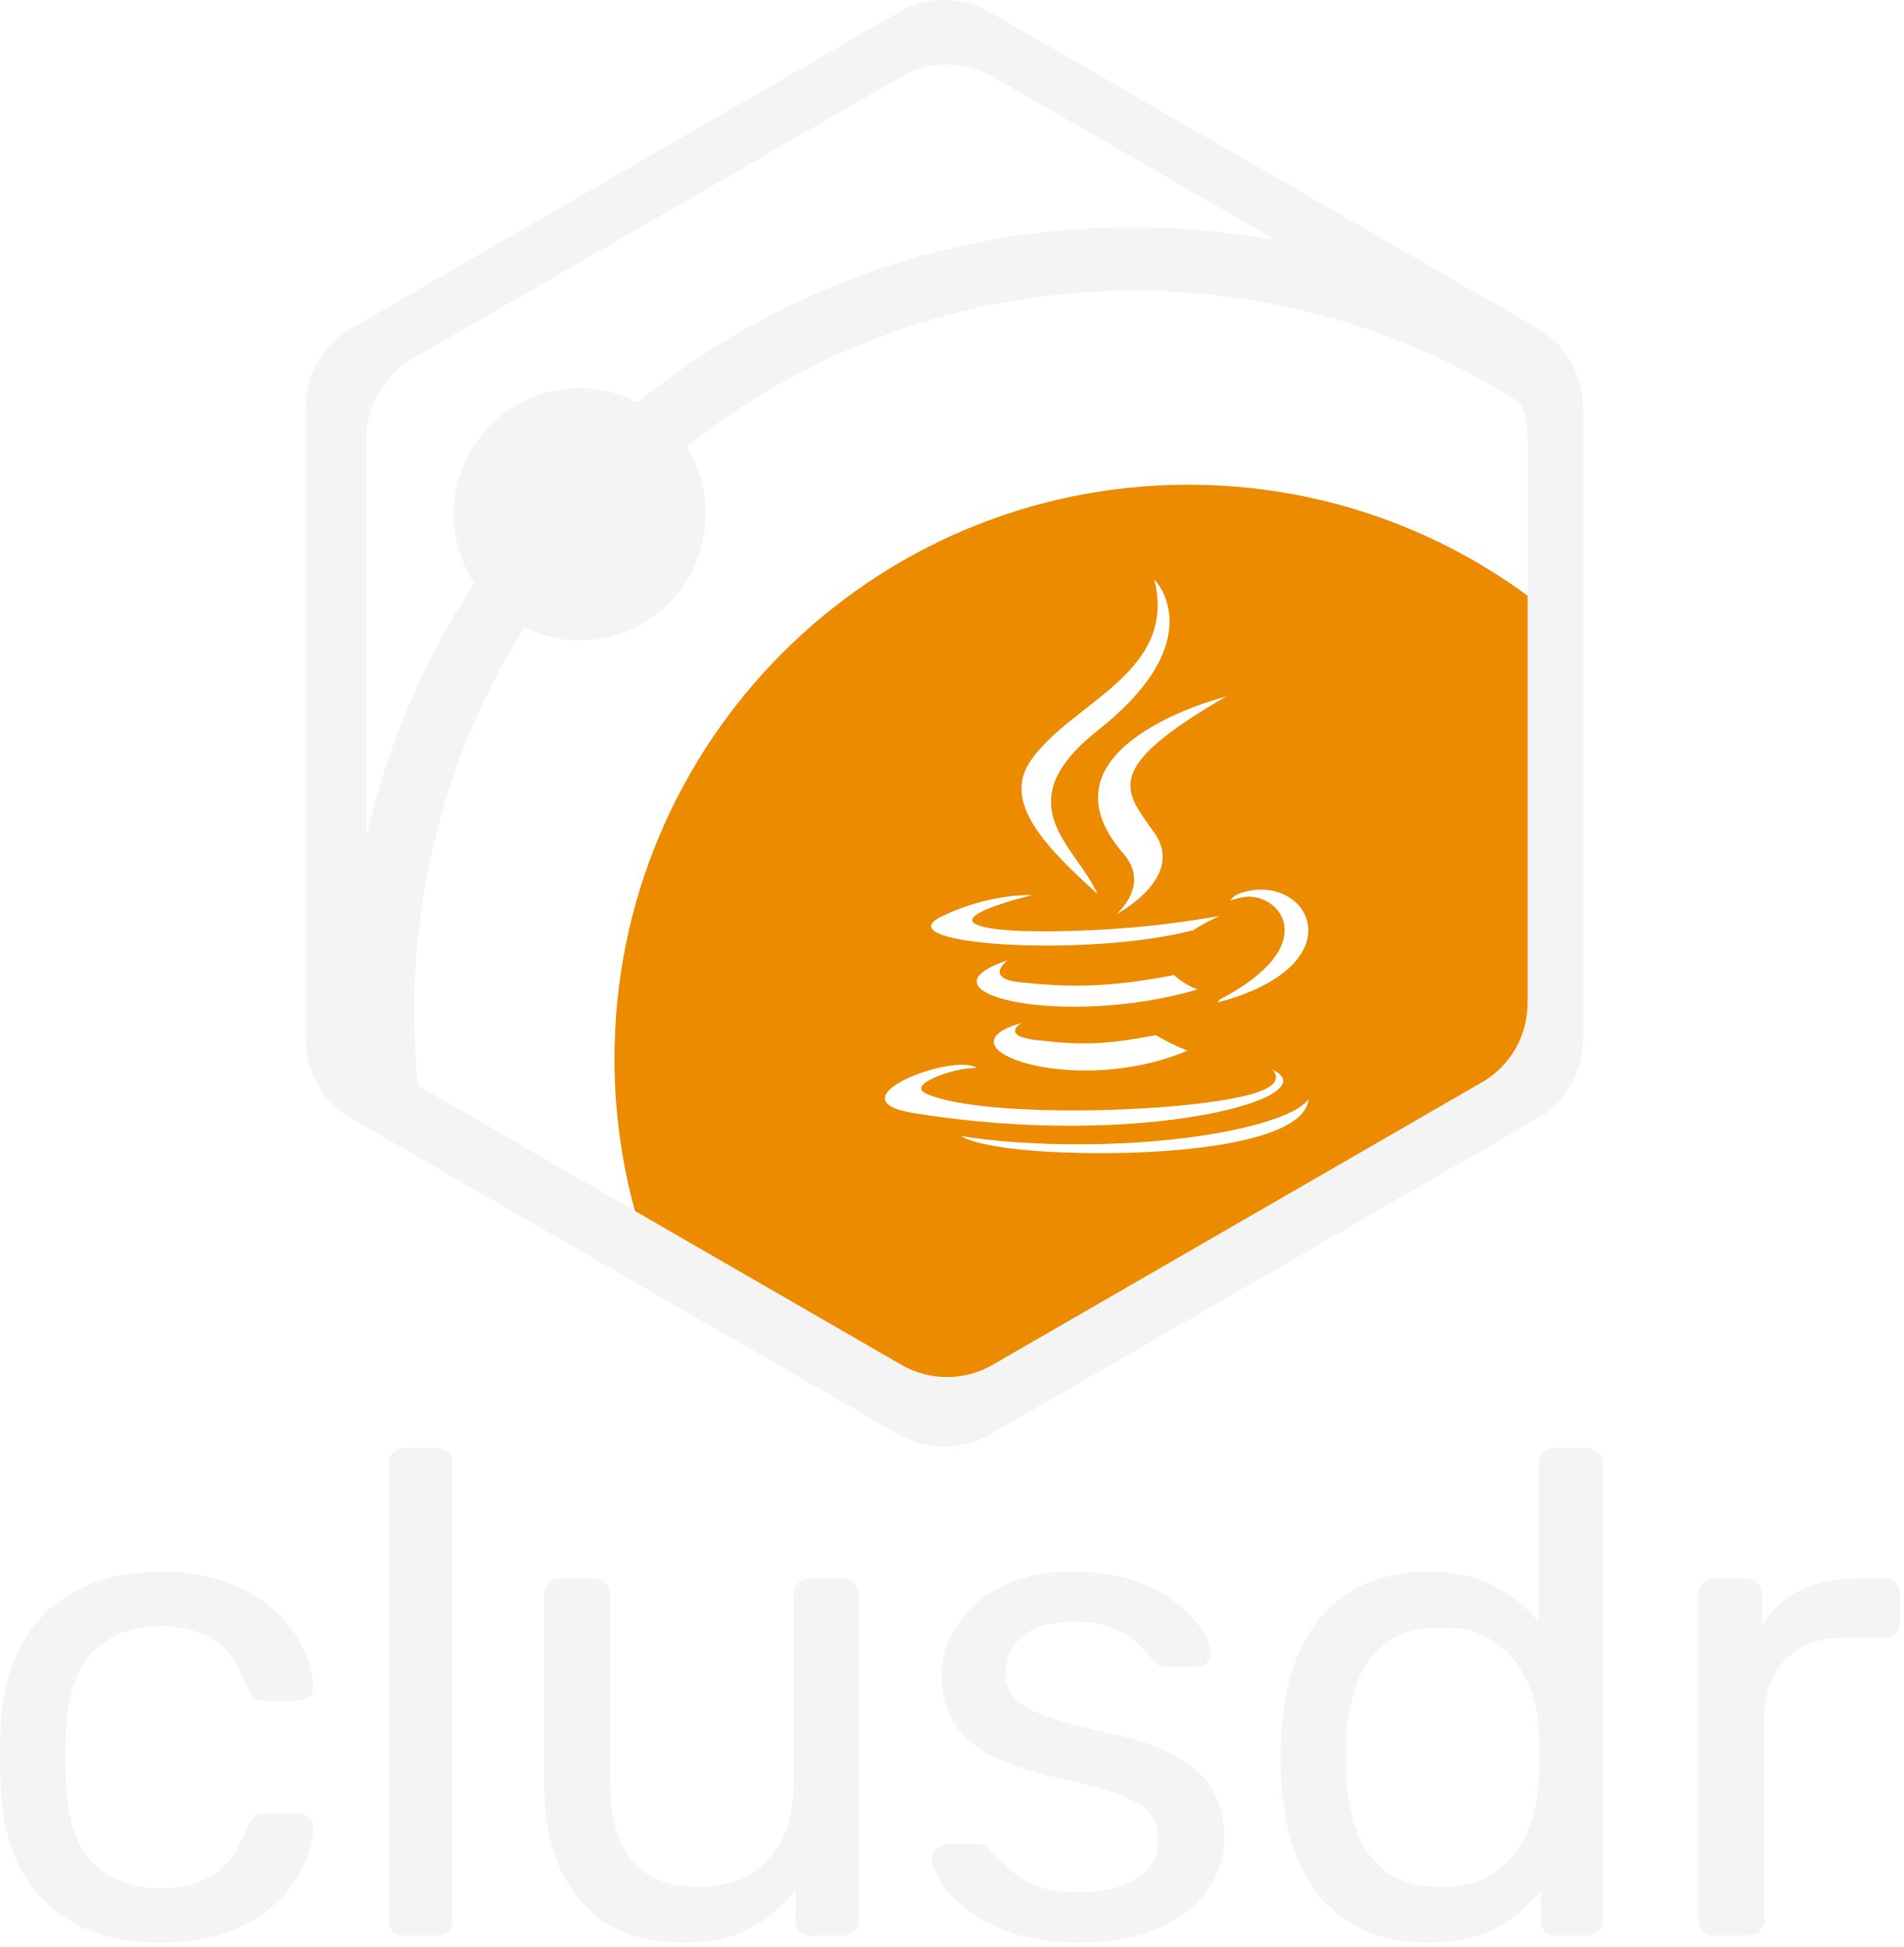
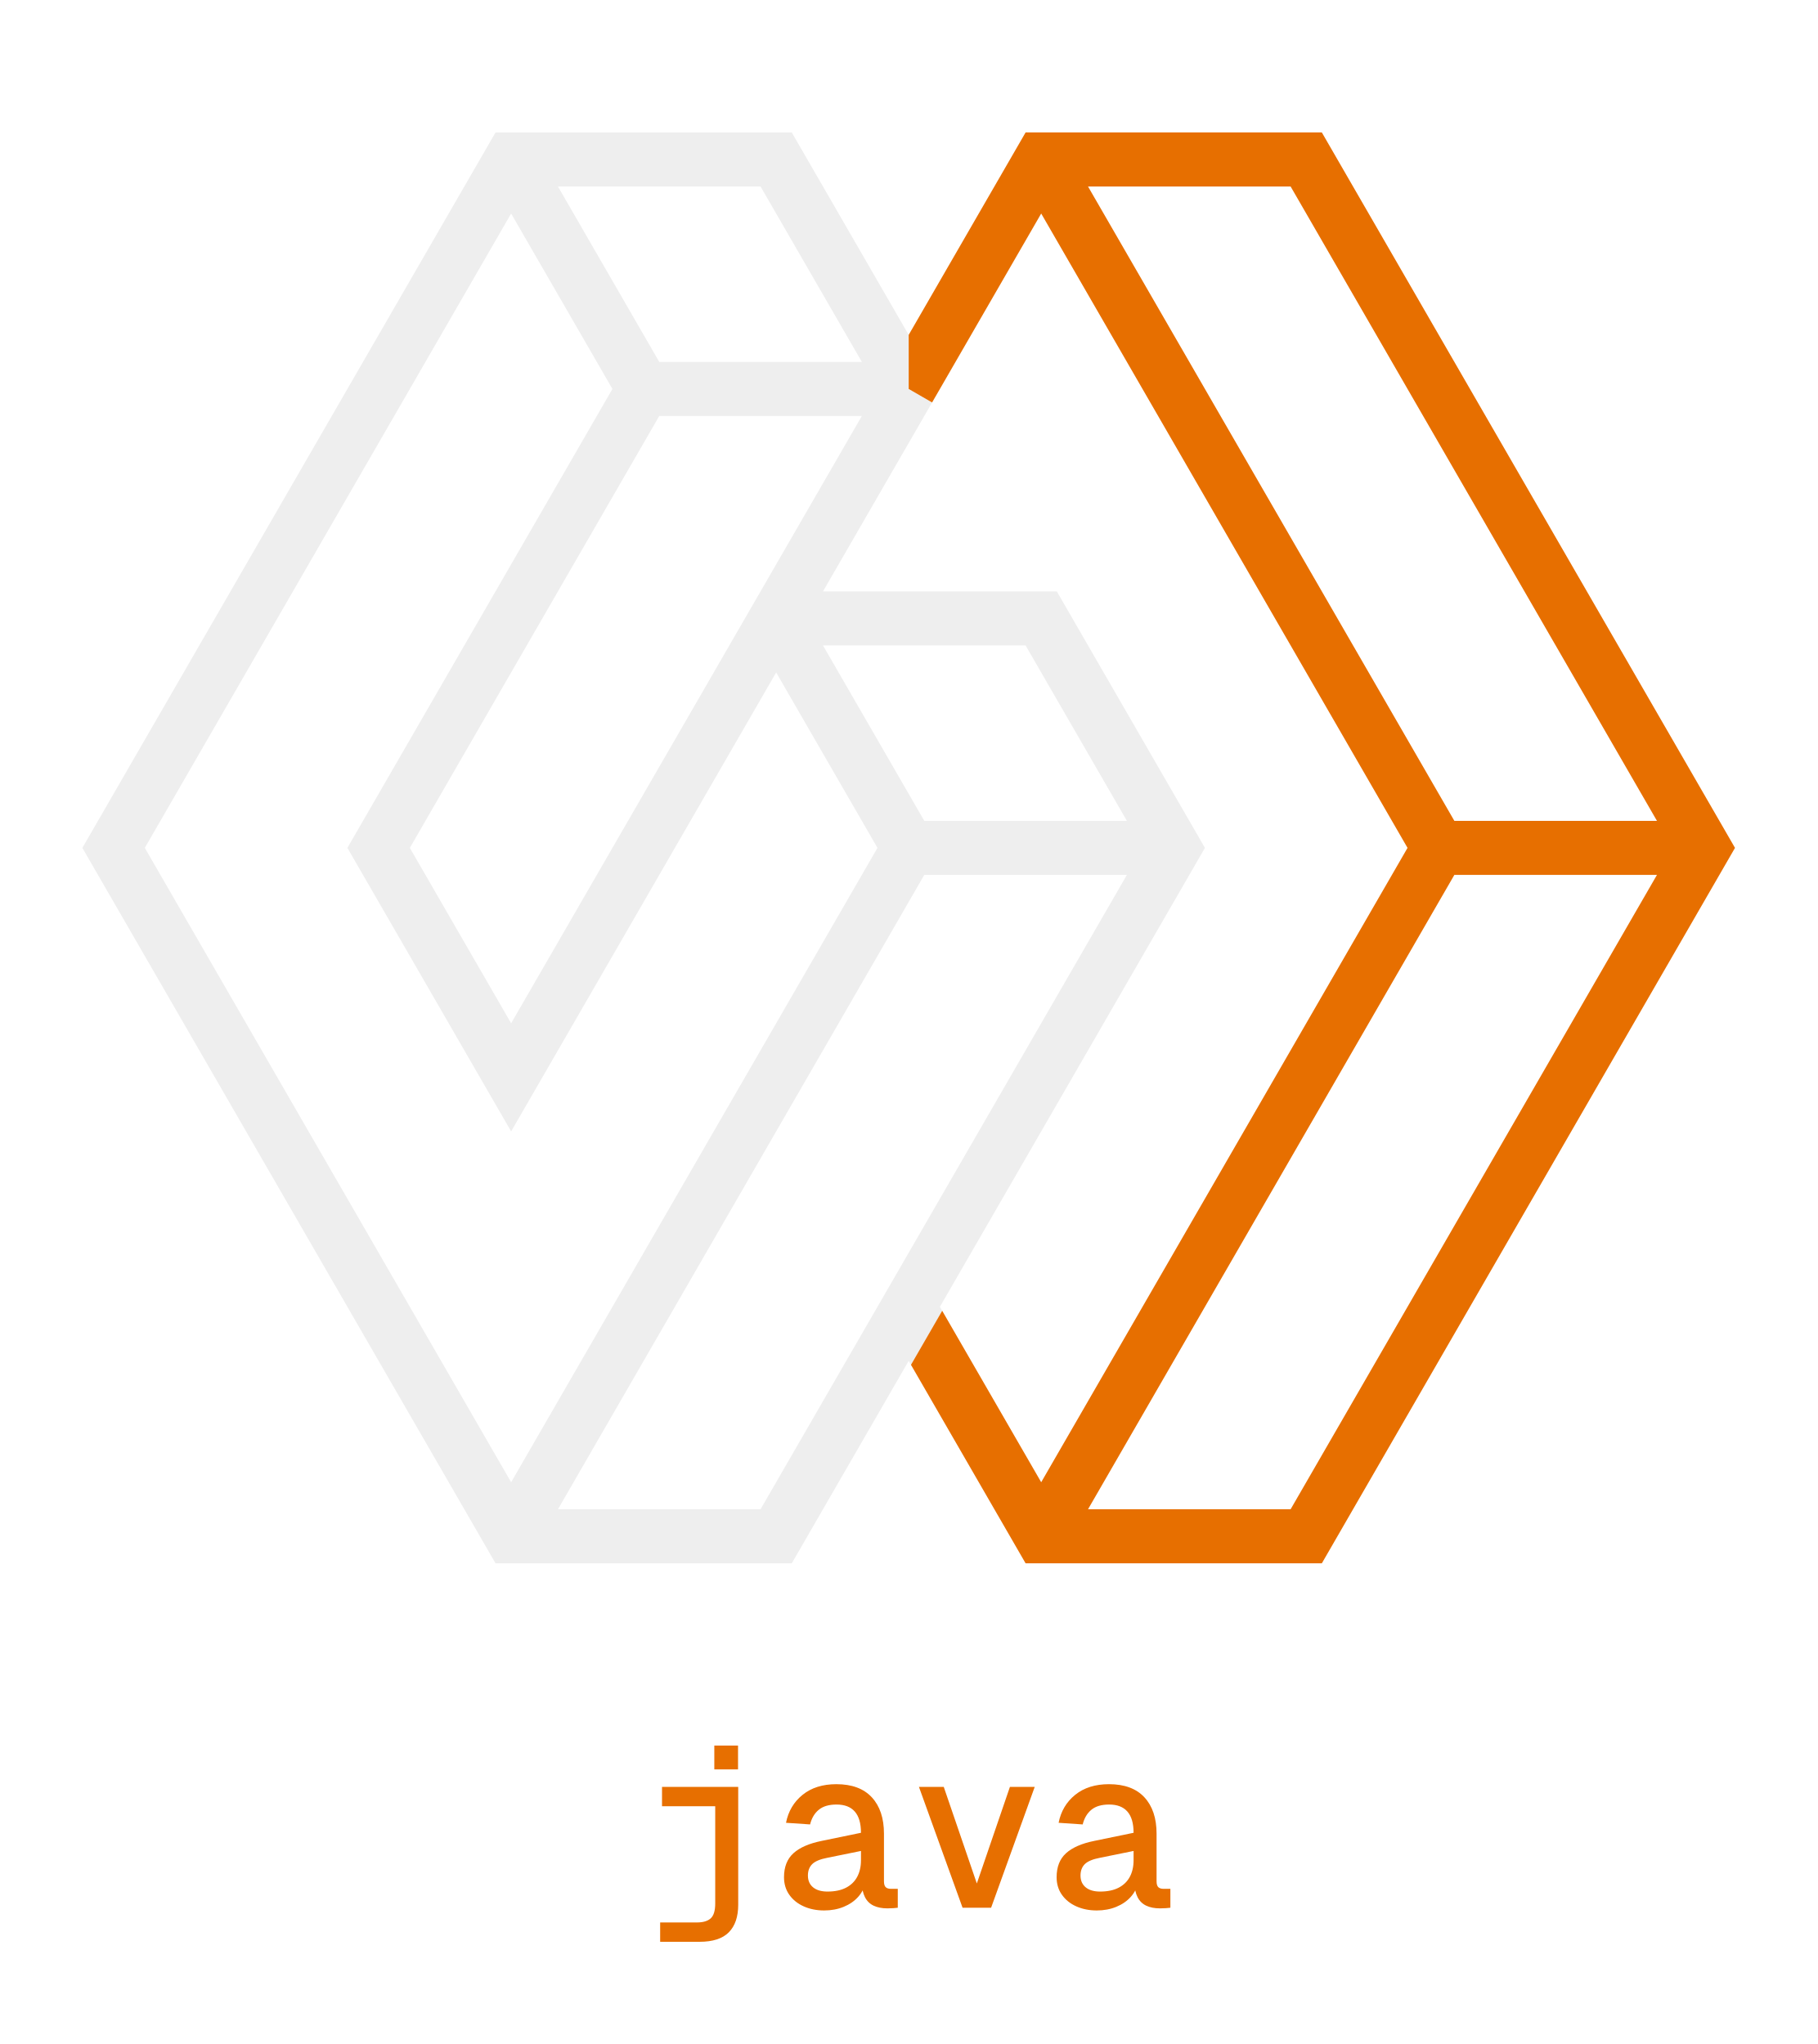
- <svg xmlns="http://www.w3.org/2000/svg" width="355" height="363" viewBox="0 0 355 363" fill="none">
-   <path fill-rule="evenodd" clip-rule="evenodd" d="M167.578 2.277C172.838 -0.759 179.318 -0.759 184.578 2.277L286.656 61.213C291.916 64.25 295.156 69.862 295.156 75.936V193.805C295.156 199.878 291.916 205.491 286.656 208.528L184.578 267.463C179.318 270.5 172.838 270.5 167.578 267.463L65.5 208.528C60.24 205.491 57 199.878 57 193.805V75.936C57 69.862 60.24 64.25 65.5 61.213L167.578 2.277ZM185.078 14.277C179.818 11.241 173.338 11.241 168.078 14.277L76.825 66.963C71.565 70 68.325 75.612 68.325 81.686V187.055C68.325 193.128 71.565 198.741 76.825 201.778L168.078 254.463C173.338 257.5 179.818 257.5 185.078 254.463L276.331 201.778C281.591 198.741 284.831 193.128 284.831 187.055V81.686C284.831 75.612 281.591 70 276.331 66.963L185.078 14.277Z" fill="#f4f4f4" />
-   <path d="M29.824 362.16C23.765 362.16 18.517 361.008 14.08 358.704C9.728 356.315 6.357 352.944 3.968 348.592C1.579 344.155 0.299 338.864 0.128 332.72C0.043 331.44 0 329.733 0 327.6C0 325.467 0.043 323.76 0.128 322.48C0.299 316.336 1.579 311.088 3.968 306.736C6.357 302.299 9.728 298.928 14.08 296.624C18.517 294.235 23.765 293.04 29.824 293.04C34.773 293.04 38.997 293.723 42.496 295.088C46.08 296.453 49.024 298.203 51.328 300.336C53.632 302.469 55.339 304.773 56.448 307.248C57.643 309.723 58.283 312.069 58.368 314.288C58.453 315.141 58.197 315.824 57.6 316.336C57.003 316.848 56.277 317.104 55.424 317.104H49.28C48.427 317.104 47.787 316.933 47.36 316.592C46.933 316.165 46.507 315.483 46.08 314.544C44.544 310.363 42.453 307.419 39.808 305.712C37.163 304.005 33.877 303.152 29.952 303.152C24.832 303.152 20.651 304.731 17.408 307.888C14.251 311.045 12.544 316.123 12.288 323.12C12.203 326.192 12.203 329.179 12.288 332.08C12.544 339.163 14.251 344.283 17.408 347.44C20.651 350.512 24.832 352.048 29.952 352.048C33.877 352.048 37.163 351.195 39.808 349.488C42.453 347.781 44.544 344.837 46.08 340.656C46.507 339.717 46.933 339.077 47.36 338.736C47.787 338.309 48.427 338.096 49.28 338.096H55.424C56.277 338.096 57.003 338.352 57.6 338.864C58.197 339.376 58.453 340.059 58.368 340.912C58.283 342.704 57.899 344.539 57.216 346.416C56.533 348.293 55.424 350.213 53.888 352.176C52.437 354.053 50.603 355.76 48.384 357.296C46.165 358.747 43.477 359.941 40.32 360.88C37.248 361.733 33.749 362.16 29.824 362.16Z" fill="#f4f4f4" />
-   <path d="M75.361 360.88C74.508 360.88 73.782 360.624 73.185 360.112C72.673 359.515 72.417 358.789 72.417 357.936V272.944C72.417 272.091 72.673 271.408 73.185 270.896C73.782 270.299 74.508 270 75.361 270H81.377C82.316 270 83.041 270.299 83.553 270.896C84.065 271.408 84.321 272.091 84.321 272.944V357.936C84.321 358.789 84.065 359.515 83.553 360.112C83.041 360.624 82.316 360.88 81.377 360.88H75.361Z" fill="#f4f4f4" />
-   <path d="M126.966 362.16C121.505 362.16 116.854 360.965 113.014 358.576C109.259 356.101 106.401 352.688 104.438 348.336C102.475 343.984 101.494 338.992 101.494 333.36V297.264C101.494 296.411 101.75 295.728 102.262 295.216C102.859 294.619 103.585 294.32 104.438 294.32H110.838C111.691 294.32 112.374 294.619 112.886 295.216C113.483 295.728 113.782 296.411 113.782 297.264V332.72C113.782 345.435 119.329 351.792 130.422 351.792C135.713 351.792 139.937 350.128 143.094 346.8C146.337 343.387 147.958 338.693 147.958 332.72V297.264C147.958 296.411 148.214 295.728 148.726 295.216C149.323 294.619 150.049 294.32 150.902 294.32H157.174C158.113 294.32 158.838 294.619 159.35 295.216C159.862 295.728 160.118 296.411 160.118 297.264V357.936C160.118 358.789 159.862 359.515 159.35 360.112C158.838 360.624 158.113 360.88 157.174 360.88H151.286C150.433 360.88 149.707 360.624 149.11 360.112C148.598 359.515 148.342 358.789 148.342 357.936V352.304C146.038 355.291 143.222 357.68 139.894 359.472C136.651 361.264 132.342 362.16 126.966 362.16Z" fill="#f4f4f4" />
-   <path d="M200.894 362.16C196.115 362.16 192.019 361.563 188.606 360.368C185.193 359.173 182.419 357.723 180.286 356.016C178.153 354.309 176.531 352.603 175.422 350.896C174.398 349.189 173.843 347.824 173.758 346.8C173.673 345.861 173.971 345.136 174.654 344.624C175.337 344.112 176.019 343.856 176.702 343.856H182.334C182.846 343.856 183.23 343.941 183.486 344.112C183.827 344.197 184.254 344.539 184.766 345.136C185.875 346.331 187.113 347.525 188.478 348.72C189.843 349.915 191.507 350.896 193.47 351.664C195.518 352.432 198.035 352.816 201.022 352.816C205.374 352.816 208.958 352.005 211.774 350.384C214.59 348.677 215.998 346.203 215.998 342.96C215.998 340.827 215.401 339.12 214.206 337.84C213.097 336.56 211.049 335.408 208.062 334.384C205.161 333.36 201.15 332.293 196.03 331.184C190.91 329.989 186.857 328.539 183.87 326.832C180.883 325.04 178.75 322.949 177.47 320.56C176.19 318.085 175.55 315.312 175.55 312.24C175.55 309.083 176.489 306.053 178.366 303.152C180.243 300.165 182.974 297.733 186.558 295.856C190.227 293.979 194.793 293.04 200.254 293.04C204.691 293.04 208.489 293.595 211.646 294.704C214.803 295.813 217.406 297.221 219.454 298.928C221.502 300.549 223.038 302.171 224.062 303.792C225.086 305.413 225.641 306.779 225.726 307.888C225.811 308.741 225.555 309.467 224.958 310.064C224.361 310.576 223.678 310.832 222.91 310.832H217.534C216.937 310.832 216.425 310.704 215.998 310.448C215.657 310.192 215.315 309.893 214.974 309.552C214.121 308.443 213.097 307.333 211.902 306.224C210.793 305.115 209.299 304.219 207.422 303.536C205.63 302.768 203.241 302.384 200.254 302.384C195.987 302.384 192.787 303.28 190.654 305.072C188.521 306.864 187.454 309.125 187.454 311.856C187.454 313.477 187.923 314.928 188.862 316.208C189.801 317.488 191.593 318.64 194.238 319.664C196.883 320.688 200.809 321.797 206.014 322.992C211.646 324.101 216.083 325.595 219.326 327.472C222.569 329.349 224.873 331.525 226.238 334C227.603 336.475 228.286 339.333 228.286 342.576C228.286 346.16 227.219 349.445 225.086 352.432C223.038 355.419 219.966 357.808 215.87 359.6C211.859 361.307 206.867 362.16 200.894 362.16Z" fill="#f4f4f4" />
-   <path d="M266.144 362.16C261.451 362.16 257.397 361.349 253.984 359.728C250.571 358.021 247.755 355.76 245.536 352.944C243.403 350.043 241.781 346.757 240.672 343.088C239.648 339.419 239.051 335.536 238.88 331.44C238.795 330.075 238.752 328.795 238.752 327.6C238.752 326.405 238.795 325.125 238.88 323.76C239.051 319.749 239.648 315.909 240.672 312.24C241.781 308.571 243.403 305.285 245.536 302.384C247.755 299.483 250.571 297.221 253.984 295.6C257.397 293.893 261.451 293.04 266.144 293.04C271.179 293.04 275.36 293.936 278.688 295.728C282.016 297.52 284.747 299.739 286.88 302.384V272.944C286.88 272.091 287.136 271.408 287.648 270.896C288.245 270.299 288.971 270 289.824 270H295.968C296.821 270 297.504 270.299 298.016 270.896C298.613 271.408 298.912 272.091 298.912 272.944V357.936C298.912 358.789 298.613 359.515 298.016 360.112C297.504 360.624 296.821 360.88 295.968 360.88H290.208C289.269 360.88 288.544 360.624 288.032 360.112C287.52 359.515 287.264 358.789 287.264 357.936V352.56C285.131 355.291 282.357 357.595 278.944 359.472C275.531 361.264 271.264 362.16 266.144 362.16ZM268.832 351.792C273.099 351.792 276.512 350.811 279.072 348.848C281.632 346.885 283.552 344.411 284.832 341.424C286.112 338.352 286.795 335.237 286.88 332.08C286.965 330.715 287.008 329.093 287.008 327.216C287.008 325.253 286.965 323.589 286.88 322.224C286.795 319.237 286.069 316.293 284.704 313.392C283.424 310.491 281.461 308.101 278.816 306.224C276.256 304.347 272.928 303.408 268.832 303.408C264.48 303.408 261.024 304.389 258.464 306.352C255.904 308.229 254.069 310.747 252.96 313.904C251.851 316.976 251.211 320.304 251.04 323.888C250.955 326.363 250.955 328.837 251.04 331.312C251.211 334.896 251.851 338.267 252.96 341.424C254.069 344.496 255.904 347.013 258.464 348.976C261.024 350.853 264.48 351.792 268.832 351.792Z" fill="#f4f4f4" />
-   <path d="M319.613 360.88C318.76 360.88 318.034 360.624 317.437 360.112C316.925 359.515 316.669 358.789 316.669 357.936V297.392C316.669 296.539 316.925 295.813 317.437 295.216C318.034 294.619 318.76 294.32 319.613 294.32H325.501C326.354 294.32 327.08 294.619 327.677 295.216C328.274 295.813 328.573 296.539 328.573 297.392V303.024C330.28 300.123 332.626 297.947 335.613 296.496C338.6 295.045 342.184 294.32 346.365 294.32H351.485C352.338 294.32 353.021 294.619 353.533 295.216C354.045 295.728 354.301 296.411 354.301 297.264V302.512C354.301 303.365 354.045 304.048 353.533 304.56C353.021 305.072 352.338 305.328 351.485 305.328H343.805C339.197 305.328 335.57 306.693 332.925 309.424C330.28 312.069 328.957 315.696 328.957 320.304V357.936C328.957 358.789 328.658 359.515 328.061 360.112C327.464 360.624 326.738 360.88 325.885 360.88H319.613Z" fill="#f4f4f4" />
-   <path fill-rule="evenodd" clip-rule="evenodd" d="M221.578 90.37C245.243 90.37 267.113 98.054 284.831 111.061V187.055C284.831 193.128 281.591 198.741 276.331 201.777L185.078 254.463C179.818 257.5 173.338 257.5 168.078 254.463L118.391 225.775C115.906 216.73 114.578 207.205 114.578 197.37C114.578 138.276 162.484 90.37 221.578 90.37ZM244 204.866C244 204.866 242.637 208.314 228.045 211.062C211.592 214.162 191.283 213.794 179.237 211.812C179.259 211.829 181.773 213.851 194.386 214.67C213.667 215.887 243.28 213.975 244 204.866ZM182.166 199.122C177.912 196.126 154.695 204.99 170.368 207.531C213.128 214.463 248.3 204.415 237.199 199.416C237.221 199.434 240.212 201.911 233.869 203.84C221.77 207.495 183.508 208.591 172.875 203.977C169.06 202.321 176.222 200.008 178.471 199.536C180.824 199.015 182.166 199.122 182.166 199.122ZM190.449 190.742C173.976 195.34 200.453 204.849 221.422 195.878C218.007 194.546 215.562 193.006 215.531 192.986C206.187 194.765 201.845 194.902 193.357 193.926C186.373 193.129 190.426 190.756 190.449 190.742ZM187.882 179.039C169.736 185.044 197.98 191.869 223.326 184.469C220.622 183.516 218.911 181.791 218.911 181.791C206.518 184.175 199.376 184.085 190.289 183.146C183.316 182.437 187.836 179.073 187.882 179.039ZM226.931 186.931C253.759 179.875 243.893 162.079 231.064 166.59C229.93 166.988 229.354 167.914 229.354 167.914C229.354 167.914 230.067 167.613 231.656 167.302C238.122 165.941 247.414 175.956 227.332 186.405C227.248 186.649 226.931 186.914 226.931 186.931ZM192.417 166.901C192.362 166.898 184.82 166.412 175.562 170.873C164.565 176.183 202.752 178.604 222.522 173.415C224.581 172.001 227.423 170.783 227.423 170.783C227.423 170.783 219.33 172.228 211.28 172.91C201.414 173.746 190.831 173.9 185.513 173.188C172.982 171.52 192.314 166.926 192.417 166.901ZM228.617 129.858C228.483 129.892 191.994 139.037 209.479 159.17C214.613 165.081 208.178 170.406 208.118 170.455C208.209 170.408 221.206 163.648 215.213 155.218C209.587 147.31 205.263 143.394 228.617 129.858ZM215.217 108C219.698 125.658 199.389 130.988 192.053 142.013C187.066 149.503 194.509 157.545 204.653 166.69C200.694 157.756 187.277 149.935 204.653 136.212C226.297 119.147 215.262 108.046 215.217 108Z" fill="#ED8B00" />
-   <path d="M211.078 42.37C220.283 42.37 229.288 43.221 238.022 44.845L276.331 66.963C279.606 68.854 282.097 71.743 283.512 75.12C262.702 61.87 237.998 54.191 211.5 54.191C179.921 54.191 150.89 65.096 127.963 83.343C130.252 86.969 131.578 91.265 131.578 95.87C131.578 108.849 121.057 119.37 108.078 119.37C104.395 119.37 100.911 118.522 97.809 117.012C84.782 137.701 77.244 162.194 77.244 188.448C77.244 193.172 77.489 197.838 77.965 202.436L76.825 201.777C71.565 198.741 68.325 193.128 68.325 187.055V155.802C72.25 138.791 79.138 122.914 88.415 108.741C85.99 105.044 84.578 100.622 84.578 95.87C84.578 82.891 95.099 72.37 108.078 72.37C111.979 72.37 115.657 73.321 118.895 75.003C144.07 54.596 176.146 42.37 211.078 42.37Z" fill="#f4f4f4" />
+ <svg xmlns="http://www.w3.org/2000/svg" width="240" height="270" viewBox="0 0 240 270" fill="none">
+   <g transform="translate(120.00 112.00) scale(1.75)">
+     <defs>
+       <clipPath id="mi10">
+         <path d="M-400 -400H400V400H-400ZM0.000 -300.000L0.000 -34.641L10.000 -28.868L30.000 0.000L16.500 23.383L8.526 24.553L-18.388 71.170L-18.388 300.000L300.000 300.000L300.000 -300.000Z" clip-rule="evenodd" />
+       </clipPath>
+       <clipPath id="ma10">
+         <path d="M0.000 -300.000L0.000 -34.641L10.000 -28.868L30.000 0.000L16.500 23.383L8.526 24.553L-18.388 71.170L-18.388 300.000L300.000 300.000L300.000 -300.000Z" />
+       </clipPath>
+     </defs>
+     <path d="M-30.000 -51.962 L-20.000 -34.641 M-30.000 51.962 L0.000 0.000 L-10.000 -17.321 M-10.000 -17.321 L10.000 -17.321 L20.000 0.000 L-10.000 51.962 L-30.000 51.962 L-60.000 0.000 L-30.000 -51.962 L-10.000 -51.962 L0.000 -34.641 M0.000 -34.641 L-20.000 -34.641 L-40.000 0.000 L-30.000 17.321 L10.000 -51.962 L30.000 -51.962 L60.000 0.000 L30.000 51.962 L10.000 51.962 L0.000 34.641 M0.000 0.000 L20.000 0.000 M10.000 -51.962 L40.000 0.000 L10.000 51.962 M40.000 0.000 L60.000 0.000" stroke="#eeeeee" clip-path="url(#mi10)" fill="none" stroke-width="4.080" stroke-linejoin="miter" stroke-miterlimit="4" stroke-linecap="butt" />
+     <path d="M-30.000 -51.962 L-20.000 -34.641 M-30.000 51.962 L0.000 0.000 L-10.000 -17.321 M-10.000 -17.321 L10.000 -17.321 L20.000 0.000 L-10.000 51.962 L-30.000 51.962 L-60.000 0.000 L-30.000 -51.962 L-10.000 -51.962 L0.000 -34.641 M0.000 -34.641 L-20.000 -34.641 L-40.000 0.000 L-30.000 17.321 L10.000 -51.962 L30.000 -51.962 L60.000 0.000 L30.000 51.962 L10.000 51.962 L0.000 34.641 M0.000 0.000 L20.000 0.000 M10.000 -51.962 L40.000 0.000 L10.000 51.962 M40.000 0.000 L60.000 0.000" stroke="#E76F00" clip-path="url(#ma10)" fill="none" stroke-width="4.080" stroke-linejoin="miter" stroke-miterlimit="4" stroke-linecap="butt" />
+   </g>
+   <path fill="#E76F00" d="M87.18 256.5V253.944H92.04Q93.258 253.944 93.855 253.404Q94.452 252.864 94.452 251.436V237.198L95.85 238.596H87.426V236.04H97.488V251.604Q97.488 253.986 96.249 255.243Q95.01 256.5 92.376 256.5ZM94.332 233.724V230.58H97.464V233.724ZM108.84 252.36Q107.346 252.36 106.14 251.82Q104.934 251.28 104.235 250.29Q103.536 249.3 103.536 247.968Q103.536 245.928 104.781 244.8Q106.026 243.672 108.528 243.168L113.7 242.1Q113.7 240.234 112.887 239.301Q112.074 238.368 110.472 238.368Q108.966 238.368 108.126 239.061Q107.286 239.754 106.98 240.996L103.8 240.78Q104.25 238.494 105.987 237.087Q107.724 235.68 110.448 235.68Q113.526 235.68 115.131 237.414Q116.736 239.148 116.736 242.22V248.508Q116.736 249.072 116.97 249.288Q117.204 249.504 117.66 249.504H118.56V252.0Q118.38 252.03 117.981 252.057Q117.582 252.084 117.192 252.084Q116.112 252.084 115.362 251.724Q114.612 251.364 114.225 250.602Q113.838 249.84 113.802 248.676H114.27Q114.084 249.72 113.331 250.563Q112.578 251.406 111.411 251.883Q110.244 252.36 108.84 252.36ZM109.278 249.864Q110.736 249.864 111.72 249.357Q112.704 248.85 113.202 247.917Q113.7 246.984 113.7 245.736V244.5L109.272 245.4Q107.826 245.676 107.259 246.24Q106.692 246.804 106.692 247.74Q106.692 248.742 107.373 249.303Q108.054 249.864 109.278 249.864ZM127.116 252.0 121.356 236.04H124.632L129.0 248.796L133.368 236.04H136.644L130.884 252.0ZM144.84 252.36Q143.346 252.36 142.14 251.82Q140.934 251.28 140.235 250.29Q139.536 249.3 139.536 247.968Q139.536 245.928 140.781 244.8Q142.026 243.672 144.528 243.168L149.7 242.1Q149.7 240.234 148.887 239.301Q148.074 238.368 146.472 238.368Q144.966 238.368 144.126 239.061Q143.286 239.754 142.98 240.996L139.8 240.78Q140.25 238.494 141.987 237.087Q143.724 235.68 146.448 235.68Q149.526 235.68 151.131 237.414Q152.736 239.148 152.736 242.22V248.508Q152.736 249.072 152.97 249.288Q153.204 249.504 153.66 249.504H154.56V252.0Q154.38 252.03 153.981 252.057Q153.582 252.084 153.192 252.084Q152.112 252.084 151.362 251.724Q150.612 251.364 150.225 250.602Q149.838 249.84 149.802 248.676H150.27Q150.084 249.72 149.331 250.563Q148.578 251.406 147.411 251.883Q146.244 252.36 144.84 252.36ZM145.278 249.864Q146.736 249.864 147.72 249.357Q148.704 248.85 149.202 247.917Q149.7 246.984 149.7 245.736V244.5L145.272 245.4Q143.826 245.676 143.259 246.24Q142.692 246.804 142.692 247.74Q142.692 248.742 143.373 249.303Q144.054 249.864 145.278 249.864Z" />
</svg>
